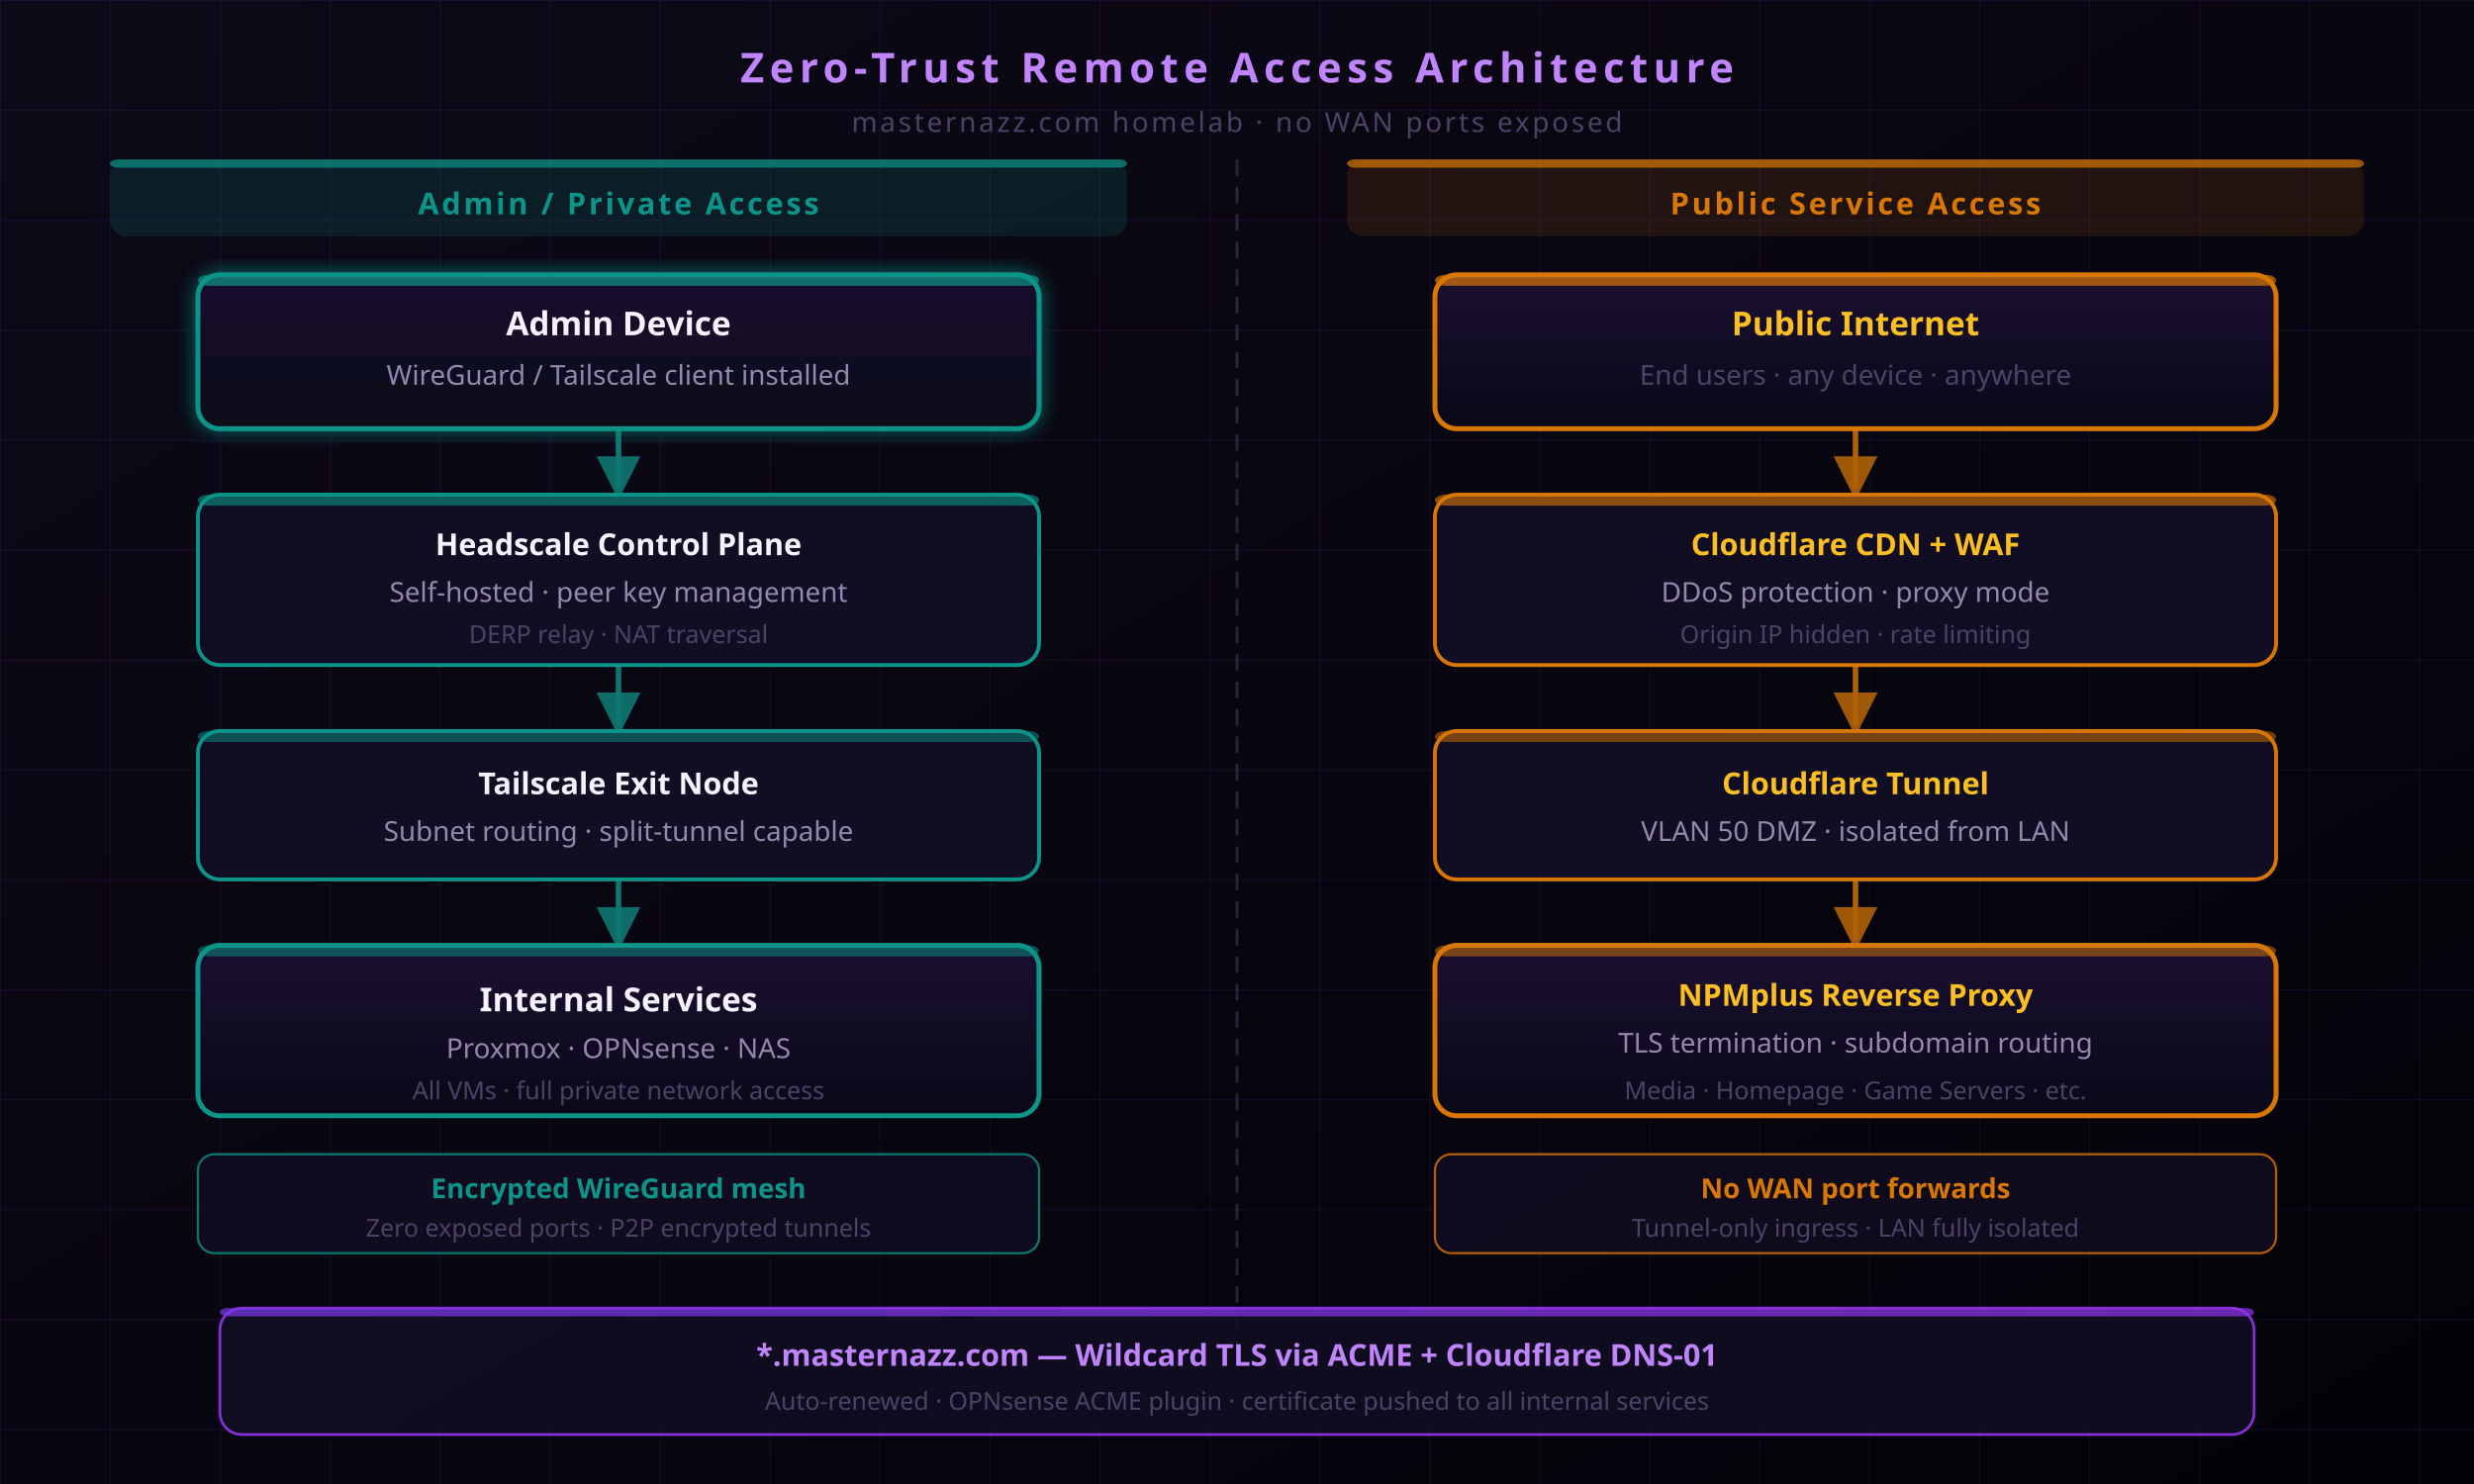
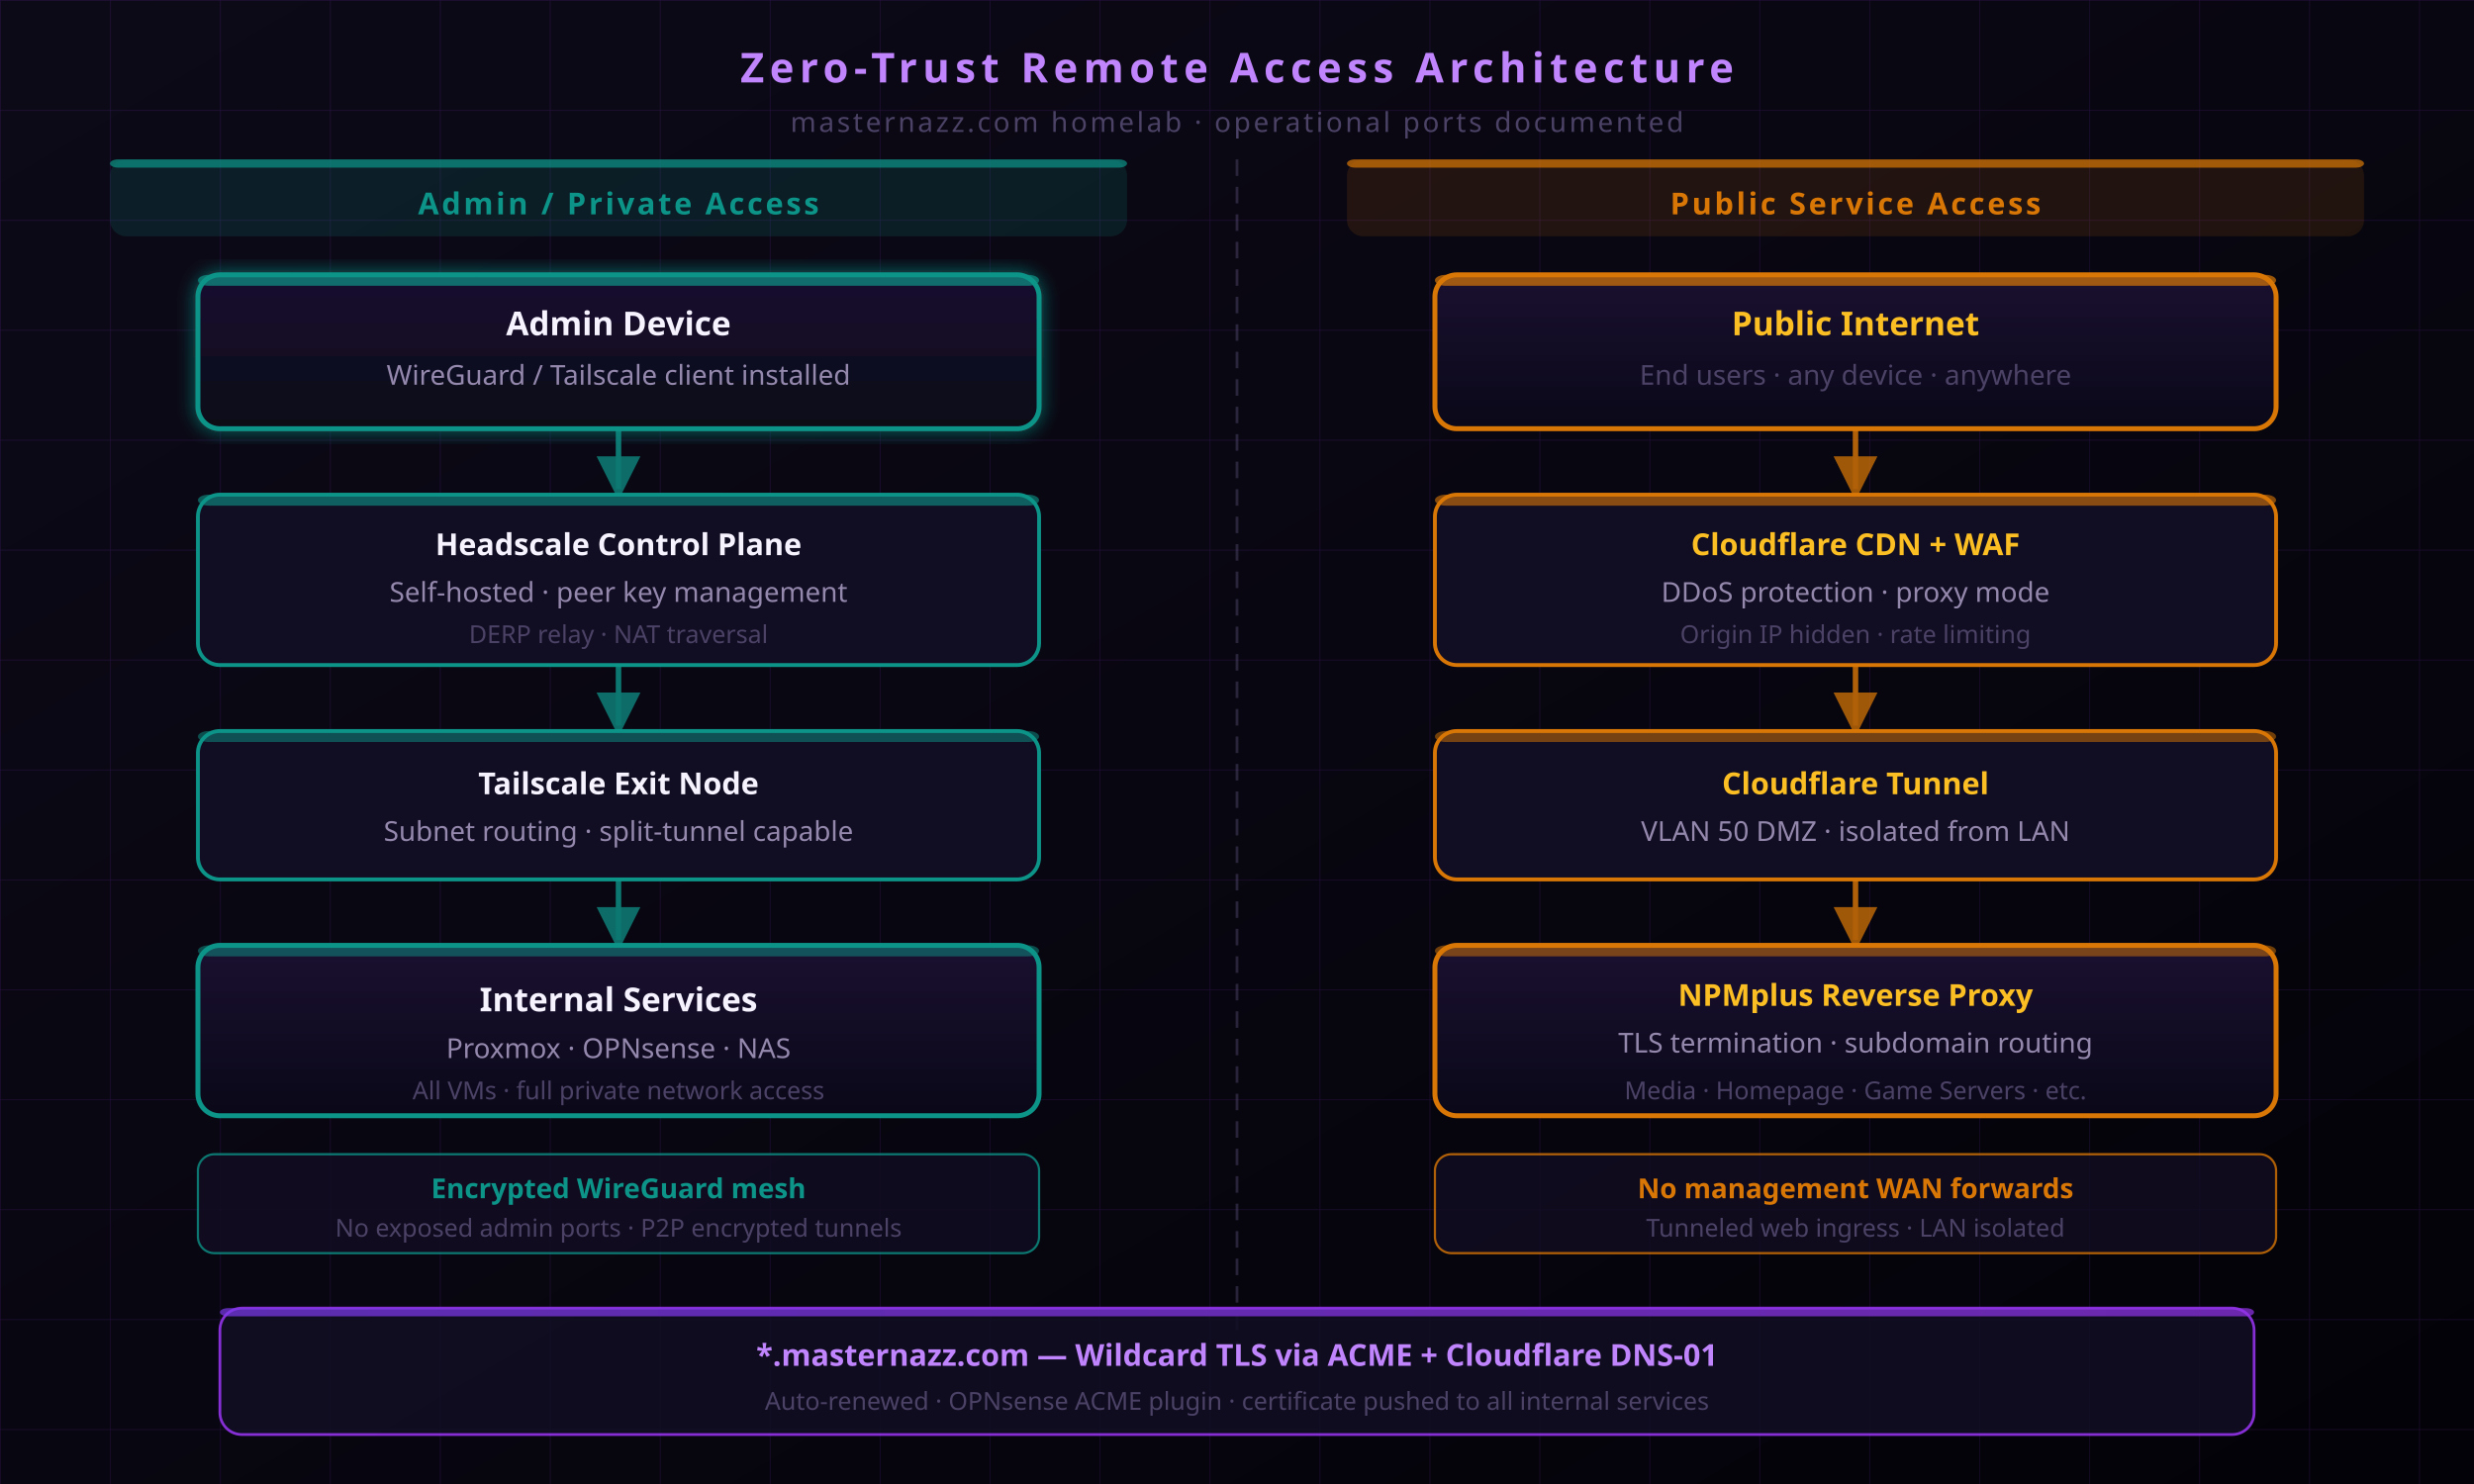
<svg xmlns="http://www.w3.org/2000/svg" width="900" height="540" viewBox="0 0 900 540" font-family="'Segoe UI', system-ui, sans-serif">
  <defs>
    <linearGradient id="bg" x1="0" y1="0" x2="1" y2="1" gradientUnits="objectBoundingBox">
      <stop offset="0%" stop-color="#0d0a18" />
      <stop offset="100%" stop-color="#030208" />
    </linearGradient>
    <linearGradient id="card" x1="0" y1="0" x2="0" y2="1" gradientUnits="objectBoundingBox">
      <stop offset="0%" stop-color="#1a1030" />
      <stop offset="100%" stop-color="#0a0818" />
    </linearGradient>
    <linearGradient id="purpleBar" x1="0" y1="0" x2="1" y2="0" gradientUnits="objectBoundingBox">
      <stop offset="0%" stop-color="#7c3aed" />
      <stop offset="100%" stop-color="#9333ea" />
    </linearGradient>
    <pattern id="grid" width="40" height="40" patternUnits="userSpaceOnUse">
      <path d="M 40 0 L 0 0 0 40" fill="none" stroke="#9333ea" stroke-width="0.4" opacity="0.2" />
    </pattern>
    <filter id="glow">
      <feGaussianBlur in="SourceGraphic" stdDeviation="3" result="b" />
      <feMerge>
        <feMergeNode in="b" />
        <feMergeNode in="SourceGraphic" />
      </feMerge>
    </filter>
    <marker id="arrTeal" markerWidth="8" markerHeight="8" refX="6" refY="4" orient="auto">
      <path d="M0,0 L0,8 L8,4 z" fill="#0d9488" opacity="0.9" />
    </marker>
    <marker id="arrOrange" markerWidth="8" markerHeight="8" refX="6" refY="4" orient="auto">
      <path d="M0,0 L0,8 L8,4 z" fill="#d97706" opacity="0.9" />
    </marker>
  </defs>
  <rect width="900" height="540" fill="url(#bg)" />
  <rect width="900" height="540" fill="url(#grid)" />
  <text x="450" y="30" text-anchor="middle" fill="#c084fc" font-size="15" font-weight="700" letter-spacing="2">Zero-Trust Remote Access Architecture</text>
-   <text x="450" y="48" text-anchor="middle" fill="#4b4266" font-size="10" letter-spacing="1">masternazz.com homelab · no WAN ports exposed</text>
+   <text x="450" y="48" text-anchor="middle" fill="#4b4266" font-size="10" letter-spacing="1">masternazz.com homelab · operational ports documented</text>
  <rect x="40" y="58" width="370" height="28" rx="6" fill="#0d9488" opacity="0.15" />
  <rect x="40" y="58" width="370" height="3" rx="3" fill="#0d9488" opacity="0.7" />
  <text x="225" y="78" text-anchor="middle" fill="#0d9488" font-size="11" font-weight="700" letter-spacing="1">Admin / Private Access</text>
  <rect x="490" y="58" width="370" height="28" rx="6" fill="#d97706" opacity="0.12" />
  <rect x="490" y="58" width="370" height="3" rx="3" fill="#d97706" opacity="0.7" />
  <text x="675" y="78" text-anchor="middle" fill="#d97706" font-size="11" font-weight="700" letter-spacing="1">Public Service Access</text>
  <line x1="450" y1="58" x2="450" y2="490" stroke="#4b4266" stroke-width="1" stroke-dasharray="6,4" opacity="0.5" />
  <rect x="72" y="100" width="306" height="56" rx="8" fill="url(#card)" stroke="#0d9488" stroke-width="1.8" filter="url(#glow)" />
  <rect x="72" y="100" width="306" height="4" rx="4" fill="#0d9488" opacity="0.7" />
  <text x="225" y="122" text-anchor="middle" fill="#f6f3ff" font-size="12" font-weight="700">Admin Device</text>
  <text x="225" y="140" text-anchor="middle" fill="#9488ad" font-size="10">WireGuard / Tailscale client installed</text>
  <line x1="225" y1="156" x2="225" y2="178" stroke="#0d9488" stroke-width="2" opacity="0.8" marker-end="url(#arrTeal)" />
  <rect x="72" y="180" width="306" height="62" rx="8" fill="#110d22" stroke="#0d9488" stroke-width="1.4" />
  <rect x="72" y="180" width="306" height="4" rx="4" fill="#0d9488" opacity="0.6" />
  <text x="225" y="202" text-anchor="middle" fill="#f6f3ff" font-size="11" font-weight="700">Headscale Control Plane</text>
  <text x="225" y="219" text-anchor="middle" fill="#9488ad" font-size="10">Self-hosted · peer key management</text>
  <text x="225" y="234" text-anchor="middle" fill="#4b4266" font-size="9">DERP relay · NAT traversal</text>
  <line x1="225" y1="242" x2="225" y2="264" stroke="#0d9488" stroke-width="2" opacity="0.8" marker-end="url(#arrTeal)" />
  <rect x="72" y="266" width="306" height="54" rx="8" fill="#110d22" stroke="#0d9488" stroke-width="1.4" />
  <rect x="72" y="266" width="306" height="4" rx="4" fill="#0d9488" opacity="0.5" />
  <text x="225" y="289" text-anchor="middle" fill="#f6f3ff" font-size="11" font-weight="700">Tailscale Exit Node</text>
  <text x="225" y="306" text-anchor="middle" fill="#9488ad" font-size="10">Subnet routing · split-tunnel capable</text>
  <line x1="225" y1="320" x2="225" y2="342" stroke="#0d9488" stroke-width="2" opacity="0.8" marker-end="url(#arrTeal)" />
  <rect x="72" y="344" width="306" height="62" rx="8" fill="url(#card)" stroke="#0d9488" stroke-width="1.8" />
  <rect x="72" y="344" width="306" height="4" rx="4" fill="#0d9488" opacity="0.5" />
  <text x="225" y="368" text-anchor="middle" fill="#f6f3ff" font-size="12" font-weight="700">Internal Services</text>
  <text x="225" y="385" text-anchor="middle" fill="#9488ad" font-size="10">Proxmox · OPNsense · NAS</text>
  <text x="225" y="400" text-anchor="middle" fill="#4b4266" font-size="9">All VMs · full private network access</text>
  <rect x="72" y="420" width="306" height="36" rx="6" fill="#110d22" stroke="#0d9488" stroke-width="0.8" opacity="0.8" />
  <text x="225" y="436" text-anchor="middle" fill="#0d9488" font-size="10" font-weight="600">Encrypted WireGuard mesh</text>
-   <text x="225" y="450" text-anchor="middle" fill="#4b4266" font-size="9">Zero exposed ports · P2P encrypted tunnels</text>
+   <text x="225" y="450" text-anchor="middle" fill="#4b4266" font-size="9">No exposed admin ports · P2P encrypted tunnels</text>
  <rect x="522" y="100" width="306" height="56" rx="8" fill="url(#card)" stroke="#d97706" stroke-width="1.8" />
  <rect x="522" y="100" width="306" height="4" rx="4" fill="#d97706" opacity="0.7" />
  <text x="675" y="122" text-anchor="middle" fill="#fbbf24" font-size="12" font-weight="700">Public Internet</text>
  <text x="675" y="140" text-anchor="middle" fill="#4b4266" font-size="10">End users · any device · anywhere</text>
  <line x1="675" y1="156" x2="675" y2="178" stroke="#d97706" stroke-width="2" opacity="0.8" marker-end="url(#arrOrange)" />
  <rect x="522" y="180" width="306" height="62" rx="8" fill="#110d22" stroke="#d97706" stroke-width="1.4" />
  <rect x="522" y="180" width="306" height="4" rx="4" fill="#d97706" opacity="0.6" />
  <text x="675" y="202" text-anchor="middle" fill="#fbbf24" font-size="11" font-weight="700">Cloudflare CDN + WAF</text>
  <text x="675" y="219" text-anchor="middle" fill="#9488ad" font-size="10">DDoS protection · proxy mode</text>
  <text x="675" y="234" text-anchor="middle" fill="#4b4266" font-size="9">Origin IP hidden · rate limiting</text>
  <line x1="675" y1="242" x2="675" y2="264" stroke="#d97706" stroke-width="2" opacity="0.8" marker-end="url(#arrOrange)" />
  <rect x="522" y="266" width="306" height="54" rx="8" fill="#110d22" stroke="#d97706" stroke-width="1.4" />
  <rect x="522" y="266" width="306" height="4" rx="4" fill="#d97706" opacity="0.5" />
  <text x="675" y="289" text-anchor="middle" fill="#fbbf24" font-size="11" font-weight="700">Cloudflare Tunnel</text>
  <text x="675" y="306" text-anchor="middle" fill="#9488ad" font-size="10">VLAN 50 DMZ · isolated from LAN</text>
  <line x1="675" y1="320" x2="675" y2="342" stroke="#d97706" stroke-width="2" opacity="0.8" marker-end="url(#arrOrange)" />
  <rect x="522" y="344" width="306" height="62" rx="8" fill="url(#card)" stroke="#d97706" stroke-width="1.8" />
  <rect x="522" y="344" width="306" height="4" rx="4" fill="#d97706" opacity="0.5" />
  <text x="675" y="366" text-anchor="middle" fill="#fbbf24" font-size="11" font-weight="700">NPMplus Reverse Proxy</text>
  <text x="675" y="383" text-anchor="middle" fill="#9488ad" font-size="10">TLS termination · subdomain routing</text>
  <text x="675" y="400" text-anchor="middle" fill="#4b4266" font-size="9">Media · Homepage · Game Servers · etc.</text>
  <rect x="522" y="420" width="306" height="36" rx="6" fill="#110d22" stroke="#d97706" stroke-width="0.8" opacity="0.8" />
-   <text x="675" y="436" text-anchor="middle" fill="#d97706" font-size="10" font-weight="600">No WAN port forwards</text>
-   <text x="675" y="450" text-anchor="middle" fill="#4b4266" font-size="9">Tunnel-only ingress · LAN fully isolated</text>
+   <text x="675" y="436" text-anchor="middle" fill="#d97706" font-size="10" font-weight="600">No management WAN forwards</text>
+   <text x="675" y="450" text-anchor="middle" fill="#4b4266" font-size="9">Tunneled web ingress · LAN isolated</text>
  <rect x="80" y="476" width="740" height="46" rx="8" fill="#110d22" stroke="#9333ea" stroke-width="1" opacity="0.9" />
  <rect x="80" y="476" width="740" height="3" rx="3" fill="url(#purpleBar)" opacity="0.7" />
  <text x="450" y="497" text-anchor="middle" fill="#c084fc" font-size="11" font-weight="700">*.masternazz.com — Wildcard TLS via ACME + Cloudflare DNS-01</text>
  <text x="450" y="513" text-anchor="middle" fill="#4b4266" font-size="9">Auto-renewed · OPNsense ACME plugin · certificate pushed to all internal services</text>
</svg>
